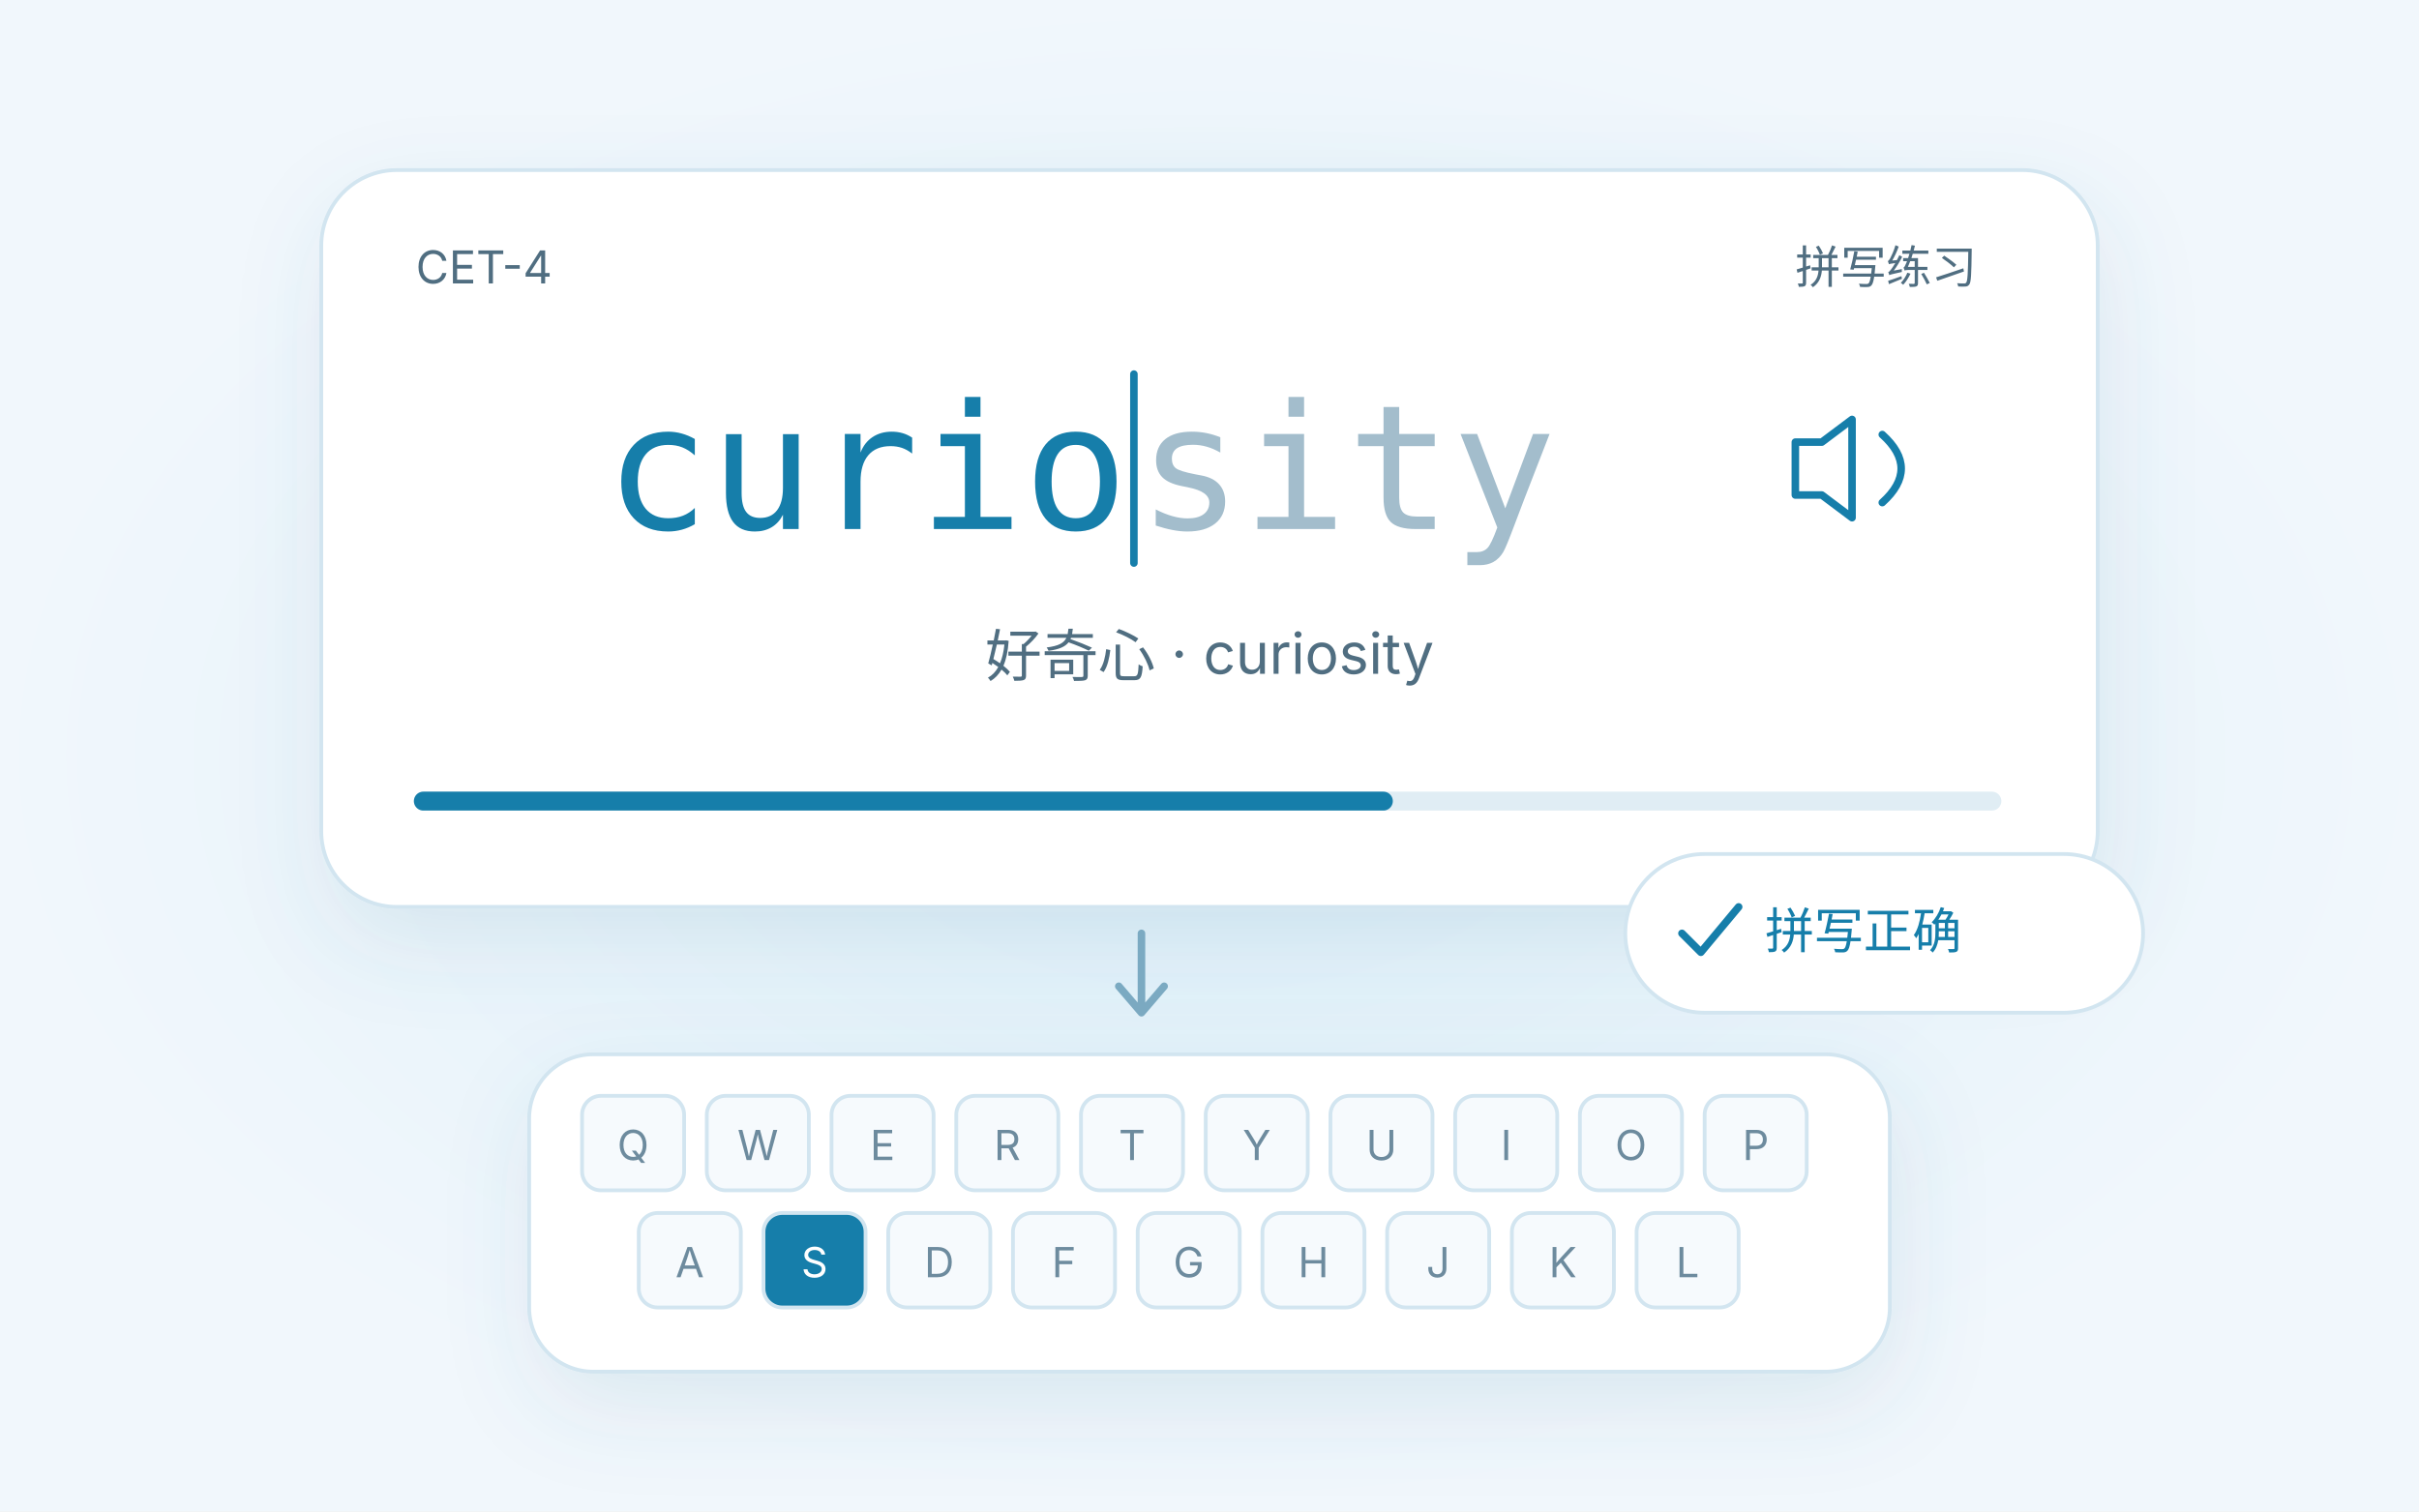
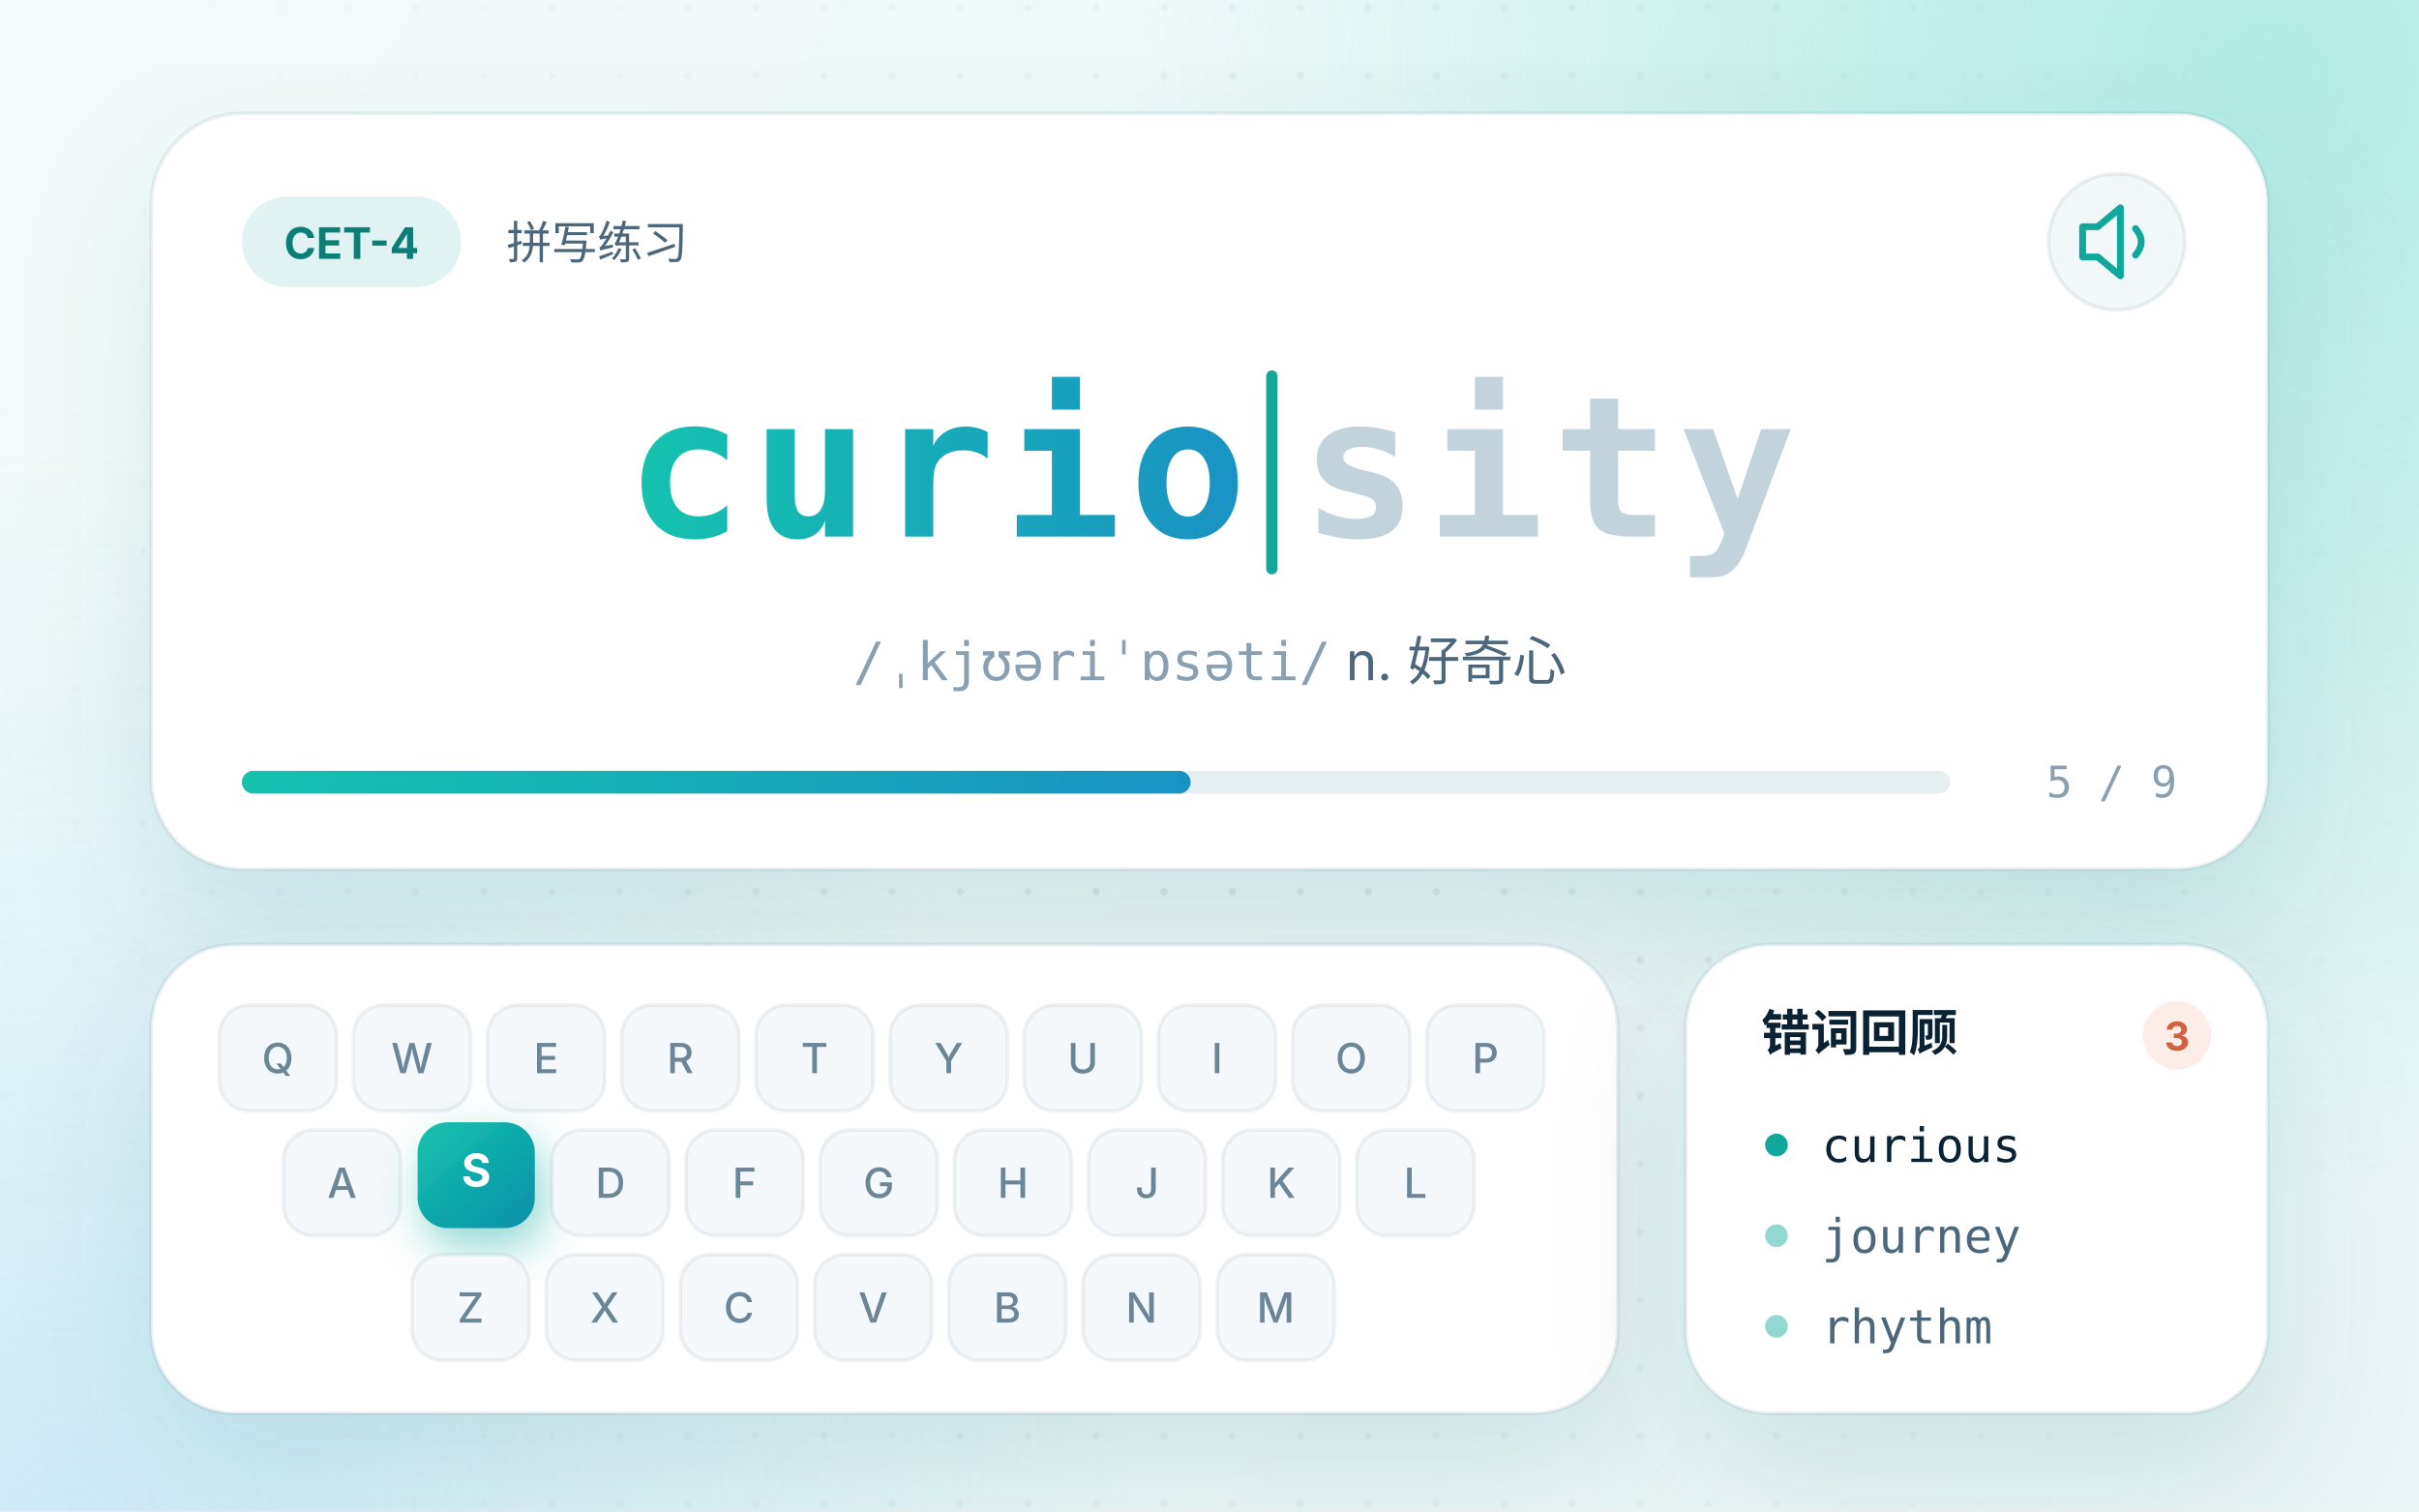
<svg xmlns="http://www.w3.org/2000/svg" viewBox="0 0 640 400" fill="none">
  <defs>
-     <radialGradient id="bg">
-       <stop stop-color="#dceff9" />
-       <stop offset="1" stop-color="#f1f7fc" />
+     <linearGradient id="bg" x1="0" y1="0" x2="640" y2="400" gradientUnits="userSpaceOnUse">
+       <stop stop-color="#f3fbfa" />
+       <stop offset="1" stop-color="#e9f4f6" />
+     </linearGradient>
+     <radialGradient id="glowA" cx="600" cy="20" r="300" gradientUnits="userSpaceOnUse">
+       <stop stop-color="#7fe2d3" stop-opacity=".55" />
+       <stop offset="1" stop-color="#7fe2d3" stop-opacity="0" />
    </radialGradient>
-     <filter id="shadow" x="-30%" y="-30%" width="160%" height="180%">
-       <feDropShadow dy="9" stdDeviation="12" flood-color="#477d9b" flood-opacity=".12" />
+     <radialGradient id="glowB" cx="20" cy="400" r="280" gradientUnits="userSpaceOnUse">
+       <stop stop-color="#8fd0f4" stop-opacity=".35" />
+       <stop offset="1" stop-color="#8fd0f4" stop-opacity="0" />
+     </radialGradient>
+     <linearGradient id="tone" x1="0" y1="0" x2="1" y2="1">
+       <stop stop-color="#14c2ae" />
+       <stop offset="1" stop-color="#0d8fa8" />
+     </linearGradient>
+     <linearGradient id="toneH" x1="0" y1="0" x2="1" y2="0">
+       <stop stop-color="#14c2ae" />
+       <stop offset="1" stop-color="#1a93c4" />
+     </linearGradient>
+     <pattern id="dots" width="18" height="18" patternUnits="userSpaceOnUse">
+       <circle cx="2" cy="2" r="1" fill="#10425f" fill-opacity=".1" />
+     </pattern>
+     <radialGradient id="fade" cx="320" cy="200" r="340" gradientUnits="userSpaceOnUse">
+       <stop stop-color="#fff" />
+       <stop offset="1" stop-color="#fff" stop-opacity="0" />
+     </radialGradient>
+     <mask id="dotMask">
+       <rect width="640" height="400" fill="url(#fade)" />
+     </mask>
+     <filter id="shadow" x="-30%" y="-30%" width="160%" height="170%">
+       <feDropShadow dy="1" stdDeviation="1.2" flood-color="#0f3247" flood-opacity=".06" />
+       <feDropShadow dy="16" stdDeviation="18" flood-color="#0f5f66" flood-opacity=".13" />
+     </filter>
+     <filter id="lift" x="-60%" y="-60%" width="220%" height="240%">
+       <feDropShadow dy="5" stdDeviation="6" flood-color="#10a89a" flood-opacity=".45" />
    </filter>
  </defs>
  <rect width="640" height="400" fill="url(#bg)" />
-   <g font-family="Inter,Arial,PingFang SC,Microsoft YaHei,sans-serif" stroke-linecap="round" stroke-linejoin="round">
-     <rect x="85" y="45" width="470" height="195" rx="20" fill="#fff" stroke="#d2e5f0" filter="url(#shadow)" />
-     <text x="110" y="75" fill="#506e81" font-size="12">CET-4</text>
-     <text x="475" y="75" fill="#506e81" font-size="12">拼写练习</text>
-     <text x="160" y="140" fill="#167eaa" font-size="46" font-family="monospace">curio</text>
-     <text x="301" y="140" fill="#a3bdcc" font-size="46" font-family="monospace">sity</text>
-     <path d="M300 99V149" stroke="#167eaa" stroke-width="2" />
-     <text x="320" y="179" fill="#506e81" font-size="15" text-anchor="middle">好奇心 · curiosity</text>
-     <path d="M490 111l-8 6h-7v14h7l8 6z M498 115q10 9 0 18" stroke="#167eaa" stroke-width="2" />
-     <path d="M112 212H527" stroke="#e0edf4" stroke-width="5" />
-     <path d="M112 212H366" stroke="#167eaa" stroke-width="5" />
-     <path d="M302 247V268 M296 261l6 7 6-7" stroke="#7baac2" stroke-width="2" />
-     <rect x="140" y="279" width="360" height="84" rx="17" fill="#fff" stroke="#d2e5f0" filter="url(#shadow)" />
-     <rect x="154" y="290" width="27" height="25" rx="5" fill="#f6fafd" stroke="#d2e5f0" />
-     <text x="167.5" y="307" fill="#6d8b9e" font-size="11" text-anchor="middle">Q</text>
-     <rect x="187" y="290" width="27" height="25" rx="5" fill="#f6fafd" stroke="#d2e5f0" />
-     <text x="200.5" y="307" fill="#6d8b9e" font-size="11" text-anchor="middle">W</text>
-     <rect x="220" y="290" width="27" height="25" rx="5" fill="#f6fafd" stroke="#d2e5f0" />
-     <text x="233.5" y="307" fill="#6d8b9e" font-size="11" text-anchor="middle">E</text>
-     <rect x="253" y="290" width="27" height="25" rx="5" fill="#f6fafd" stroke="#d2e5f0" />
-     <text x="266.5" y="307" fill="#6d8b9e" font-size="11" text-anchor="middle">R</text>
-     <rect x="286" y="290" width="27" height="25" rx="5" fill="#f6fafd" stroke="#d2e5f0" />
-     <text x="299.5" y="307" fill="#6d8b9e" font-size="11" text-anchor="middle">T</text>
-     <rect x="319" y="290" width="27" height="25" rx="5" fill="#f6fafd" stroke="#d2e5f0" />
-     <text x="332.5" y="307" fill="#6d8b9e" font-size="11" text-anchor="middle">Y</text>
-     <rect x="352" y="290" width="27" height="25" rx="5" fill="#f6fafd" stroke="#d2e5f0" />
-     <text x="365.5" y="307" fill="#6d8b9e" font-size="11" text-anchor="middle">U</text>
-     <rect x="385" y="290" width="27" height="25" rx="5" fill="#f6fafd" stroke="#d2e5f0" />
-     <text x="398.5" y="307" fill="#6d8b9e" font-size="11" text-anchor="middle">I</text>
-     <rect x="418" y="290" width="27" height="25" rx="5" fill="#f6fafd" stroke="#d2e5f0" />
-     <text x="431.5" y="307" fill="#6d8b9e" font-size="11" text-anchor="middle">O</text>
-     <rect x="451" y="290" width="27" height="25" rx="5" fill="#f6fafd" stroke="#d2e5f0" />
-     <text x="464.5" y="307" fill="#6d8b9e" font-size="11" text-anchor="middle">P</text>
-     <rect x="169" y="321" width="27" height="25" rx="5" fill="#f6fafd" stroke="#d2e5f0" />
-     <text x="182.5" y="338" fill="#6d8b9e" font-size="11" text-anchor="middle">A</text>
-     <rect x="202" y="321" width="27" height="25" rx="5" fill="#167eaa" stroke="#d2e5f0" />
-     <text x="215.5" y="338" fill="#fff" font-size="11" text-anchor="middle">S</text>
-     <rect x="235" y="321" width="27" height="25" rx="5" fill="#f6fafd" stroke="#d2e5f0" />
-     <text x="248.5" y="338" fill="#6d8b9e" font-size="11" text-anchor="middle">D</text>
-     <rect x="268" y="321" width="27" height="25" rx="5" fill="#f6fafd" stroke="#d2e5f0" />
-     <text x="281.5" y="338" fill="#6d8b9e" font-size="11" text-anchor="middle">F</text>
-     <rect x="301" y="321" width="27" height="25" rx="5" fill="#f6fafd" stroke="#d2e5f0" />
-     <text x="314.5" y="338" fill="#6d8b9e" font-size="11" text-anchor="middle">G</text>
-     <rect x="334" y="321" width="27" height="25" rx="5" fill="#f6fafd" stroke="#d2e5f0" />
-     <text x="347.5" y="338" fill="#6d8b9e" font-size="11" text-anchor="middle">H</text>
-     <rect x="367" y="321" width="27" height="25" rx="5" fill="#f6fafd" stroke="#d2e5f0" />
-     <text x="380.5" y="338" fill="#6d8b9e" font-size="11" text-anchor="middle">J</text>
-     <rect x="400" y="321" width="27" height="25" rx="5" fill="#f6fafd" stroke="#d2e5f0" />
-     <text x="413.5" y="338" fill="#6d8b9e" font-size="11" text-anchor="middle">K</text>
-     <rect x="433" y="321" width="27" height="25" rx="5" fill="#f6fafd" stroke="#d2e5f0" />
-     <text x="446.5" y="338" fill="#6d8b9e" font-size="11" text-anchor="middle">L</text>
-     <rect x="430" y="226" width="137" height="42" rx="21" fill="#fff" stroke="#d2e5f0" />
-     <path d="M445 247l5 5 10-12" stroke="#167eaa" stroke-width="2" />
-     <text x="467" y="251" fill="#167eaa" font-size="13">拼写正确</text>
+   <rect width="640" height="400" fill="url(#glowA)" />
+   <rect width="640" height="400" fill="url(#glowB)" />
+   <rect width="640" height="400" fill="url(#dots)" mask="url(#dotMask)" />
+   <g font-family="Inter,-apple-system,PingFang SC,Microsoft YaHei,sans-serif" stroke-linecap="round" stroke-linejoin="round">
+     <rect x="40" y="30" width="560" height="200" rx="24" fill="#fff" stroke="#10425f" stroke-opacity=".08" filter="url(#shadow)" />
+     <rect x="64" y="52" width="58" height="24" rx="12" fill="#10a89a" fill-opacity=".13" />
+     <text x="93" y="68.5" fill="#0b7f75" font-size="11.5" font-weight="650" text-anchor="middle">CET-4</text>
+     <text x="134" y="68.5" fill="#4c6779" font-size="12">拼写练习</text>
+     <circle cx="560" cy="64" r="18" fill="#f2f8f9" stroke="#10425f" stroke-opacity=".08" />
+     <path d="M555 60h-4v8h4l6 5V55z" stroke="#10a89a" stroke-width="1.8" />
+     <path d="M565 60.5q3 3.5 0 7" stroke="#10a89a" stroke-width="1.8" />
+     <text x="330" y="142" fill="url(#toneH)" text-anchor="end" font-family="JetBrains Mono,SF Mono,Menlo,monospace" font-size="52" font-weight="600" letter-spacing="2">curio</text>
+     <rect x="335" y="98" width="3" height="54" rx="1.5" fill="#10a89a" />
+     <text x="344" y="142" fill="#c3d3dc" font-family="JetBrains Mono,SF Mono,Menlo,monospace" font-size="52" font-weight="600" letter-spacing="2">sity</text>
+     <text x="320" y="180" fill="#4c6779" font-size="14" text-anchor="middle">
+       <tspan font-family="JetBrains Mono,SF Mono,Menlo,monospace" fill="#8aa0b0">/ˌkjʊəriˈɒsəti/</tspan>   n. 好奇心</text>
+     <rect x="64" y="204" width="452" height="6" rx="3" fill="#e5eff2" />
+     <rect x="64" y="204" width="251" height="6" rx="3" fill="url(#toneH)" />
+     <text x="576" y="211" fill="#8aa0b0" font-size="11.5" font-family="JetBrains Mono,SF Mono,Menlo,monospace" text-anchor="end">5 / 9</text>
+     <rect x="40" y="250" width="388" height="124" rx="22" fill="#fff" stroke="#10425f" stroke-opacity=".08" filter="url(#shadow)" />
+     <rect x="58.0" y="266" width="31" height="28" rx="8" fill="#f4f8fa" stroke="#10425f" stroke-opacity=".07" />
+     <text x="73.5" y="284" fill="#6c8597" font-size="11" font-weight="550" text-anchor="middle">Q</text>
+     <rect x="93.5" y="266" width="31" height="28" rx="8" fill="#f4f8fa" stroke="#10425f" stroke-opacity=".07" />
+     <text x="109.0" y="284" fill="#6c8597" font-size="11" font-weight="550" text-anchor="middle">W</text>
+     <rect x="129.0" y="266" width="31" height="28" rx="8" fill="#f4f8fa" stroke="#10425f" stroke-opacity=".07" />
+     <text x="144.5" y="284" fill="#6c8597" font-size="11" font-weight="550" text-anchor="middle">E</text>
+     <rect x="164.5" y="266" width="31" height="28" rx="8" fill="#f4f8fa" stroke="#10425f" stroke-opacity=".07" />
+     <text x="180.0" y="284" fill="#6c8597" font-size="11" font-weight="550" text-anchor="middle">R</text>
+     <rect x="200.0" y="266" width="31" height="28" rx="8" fill="#f4f8fa" stroke="#10425f" stroke-opacity=".07" />
+     <text x="215.5" y="284" fill="#6c8597" font-size="11" font-weight="550" text-anchor="middle">T</text>
+     <rect x="235.5" y="266" width="31" height="28" rx="8" fill="#f4f8fa" stroke="#10425f" stroke-opacity=".07" />
+     <text x="251.0" y="284" fill="#6c8597" font-size="11" font-weight="550" text-anchor="middle">Y</text>
+     <rect x="271.0" y="266" width="31" height="28" rx="8" fill="#f4f8fa" stroke="#10425f" stroke-opacity=".07" />
+     <text x="286.5" y="284" fill="#6c8597" font-size="11" font-weight="550" text-anchor="middle">U</text>
+     <rect x="306.5" y="266" width="31" height="28" rx="8" fill="#f4f8fa" stroke="#10425f" stroke-opacity=".07" />
+     <text x="322.0" y="284" fill="#6c8597" font-size="11" font-weight="550" text-anchor="middle">I</text>
+     <rect x="342.0" y="266" width="31" height="28" rx="8" fill="#f4f8fa" stroke="#10425f" stroke-opacity=".07" />
+     <text x="357.5" y="284" fill="#6c8597" font-size="11" font-weight="550" text-anchor="middle">O</text>
+     <rect x="377.5" y="266" width="31" height="28" rx="8" fill="#f4f8fa" stroke="#10425f" stroke-opacity=".07" />
+     <text x="393.0" y="284" fill="#6c8597" font-size="11" font-weight="550" text-anchor="middle">P</text>
+     <rect x="75.0" y="299" width="31" height="28" rx="8" fill="#f4f8fa" stroke="#10425f" stroke-opacity=".07" />
+     <text x="90.5" y="317" fill="#6c8597" font-size="11" font-weight="550" text-anchor="middle">A</text>
+     <rect x="110.5" y="297" width="31" height="28" rx="8" fill="url(#tone)" filter="url(#lift)" />
+     <text x="126.0" y="314" fill="#fff" font-size="12" font-weight="700" text-anchor="middle">S</text>
+     <rect x="146.0" y="299" width="31" height="28" rx="8" fill="#f4f8fa" stroke="#10425f" stroke-opacity=".07" />
+     <text x="161.5" y="317" fill="#6c8597" font-size="11" font-weight="550" text-anchor="middle">D</text>
+     <rect x="181.5" y="299" width="31" height="28" rx="8" fill="#f4f8fa" stroke="#10425f" stroke-opacity=".07" />
+     <text x="197.0" y="317" fill="#6c8597" font-size="11" font-weight="550" text-anchor="middle">F</text>
+     <rect x="217.0" y="299" width="31" height="28" rx="8" fill="#f4f8fa" stroke="#10425f" stroke-opacity=".07" />
+     <text x="232.5" y="317" fill="#6c8597" font-size="11" font-weight="550" text-anchor="middle">G</text>
+     <rect x="252.5" y="299" width="31" height="28" rx="8" fill="#f4f8fa" stroke="#10425f" stroke-opacity=".07" />
+     <text x="268.0" y="317" fill="#6c8597" font-size="11" font-weight="550" text-anchor="middle">H</text>
+     <rect x="288.0" y="299" width="31" height="28" rx="8" fill="#f4f8fa" stroke="#10425f" stroke-opacity=".07" />
+     <text x="303.5" y="317" fill="#6c8597" font-size="11" font-weight="550" text-anchor="middle">J</text>
+     <rect x="323.5" y="299" width="31" height="28" rx="8" fill="#f4f8fa" stroke="#10425f" stroke-opacity=".07" />
+     <text x="339.0" y="317" fill="#6c8597" font-size="11" font-weight="550" text-anchor="middle">K</text>
+     <rect x="359.0" y="299" width="31" height="28" rx="8" fill="#f4f8fa" stroke="#10425f" stroke-opacity=".07" />
+     <text x="374.5" y="317" fill="#6c8597" font-size="11" font-weight="550" text-anchor="middle">L</text>
+     <rect x="109.0" y="332" width="31" height="28" rx="8" fill="#f4f8fa" stroke="#10425f" stroke-opacity=".07" />
+     <text x="124.5" y="350" fill="#6c8597" font-size="11" font-weight="550" text-anchor="middle">Z</text>
+     <rect x="144.5" y="332" width="31" height="28" rx="8" fill="#f4f8fa" stroke="#10425f" stroke-opacity=".07" />
+     <text x="160.0" y="350" fill="#6c8597" font-size="11" font-weight="550" text-anchor="middle">X</text>
+     <rect x="180.0" y="332" width="31" height="28" rx="8" fill="#f4f8fa" stroke="#10425f" stroke-opacity=".07" />
+     <text x="195.5" y="350" fill="#6c8597" font-size="11" font-weight="550" text-anchor="middle">C</text>
+     <rect x="215.5" y="332" width="31" height="28" rx="8" fill="#f4f8fa" stroke="#10425f" stroke-opacity=".07" />
+     <text x="231.0" y="350" fill="#6c8597" font-size="11" font-weight="550" text-anchor="middle">V</text>
+     <rect x="251.0" y="332" width="31" height="28" rx="8" fill="#f4f8fa" stroke="#10425f" stroke-opacity=".07" />
+     <text x="266.5" y="350" fill="#6c8597" font-size="11" font-weight="550" text-anchor="middle">B</text>
+     <rect x="286.5" y="332" width="31" height="28" rx="8" fill="#f4f8fa" stroke="#10425f" stroke-opacity=".07" />
+     <text x="302.0" y="350" fill="#6c8597" font-size="11" font-weight="550" text-anchor="middle">N</text>
+     <rect x="322.0" y="332" width="31" height="28" rx="8" fill="#f4f8fa" stroke="#10425f" stroke-opacity=".07" />
+     <text x="337.5" y="350" fill="#6c8597" font-size="11" font-weight="550" text-anchor="middle">M</text>
+     <rect x="446" y="250" width="154" height="124" rx="22" fill="#fff" stroke="#10425f" stroke-opacity=".08" filter="url(#shadow)" />
+     <text x="466" y="278" fill="#0b2233" font-size="13" font-weight="650">错词回顾</text>
+     <circle cx="576" cy="274" r="9" fill="#ee7f5b" fill-opacity=".14" />
+     <text x="576" y="278" fill="#d0623f" font-size="10.5" font-weight="700" text-anchor="middle">3</text>
+     <g font-family="JetBrains Mono,SF Mono,Menlo,monospace" font-size="12.5">
+       <circle cx="470" cy="303" r="3" fill="#10a89a" />
+       <text x="482" y="307.5" fill="#0b2233">curious</text>
+       <circle cx="470" cy="327" r="3" fill="#10a89a" fill-opacity=".45" />
+       <text x="482" y="331.5" fill="#4c6779">journey</text>
+       <circle cx="470" cy="351" r="3" fill="#10a89a" fill-opacity=".45" />
+       <text x="482" y="355.5" fill="#4c6779">rhythm</text>
+     </g>
  </g>
</svg>
